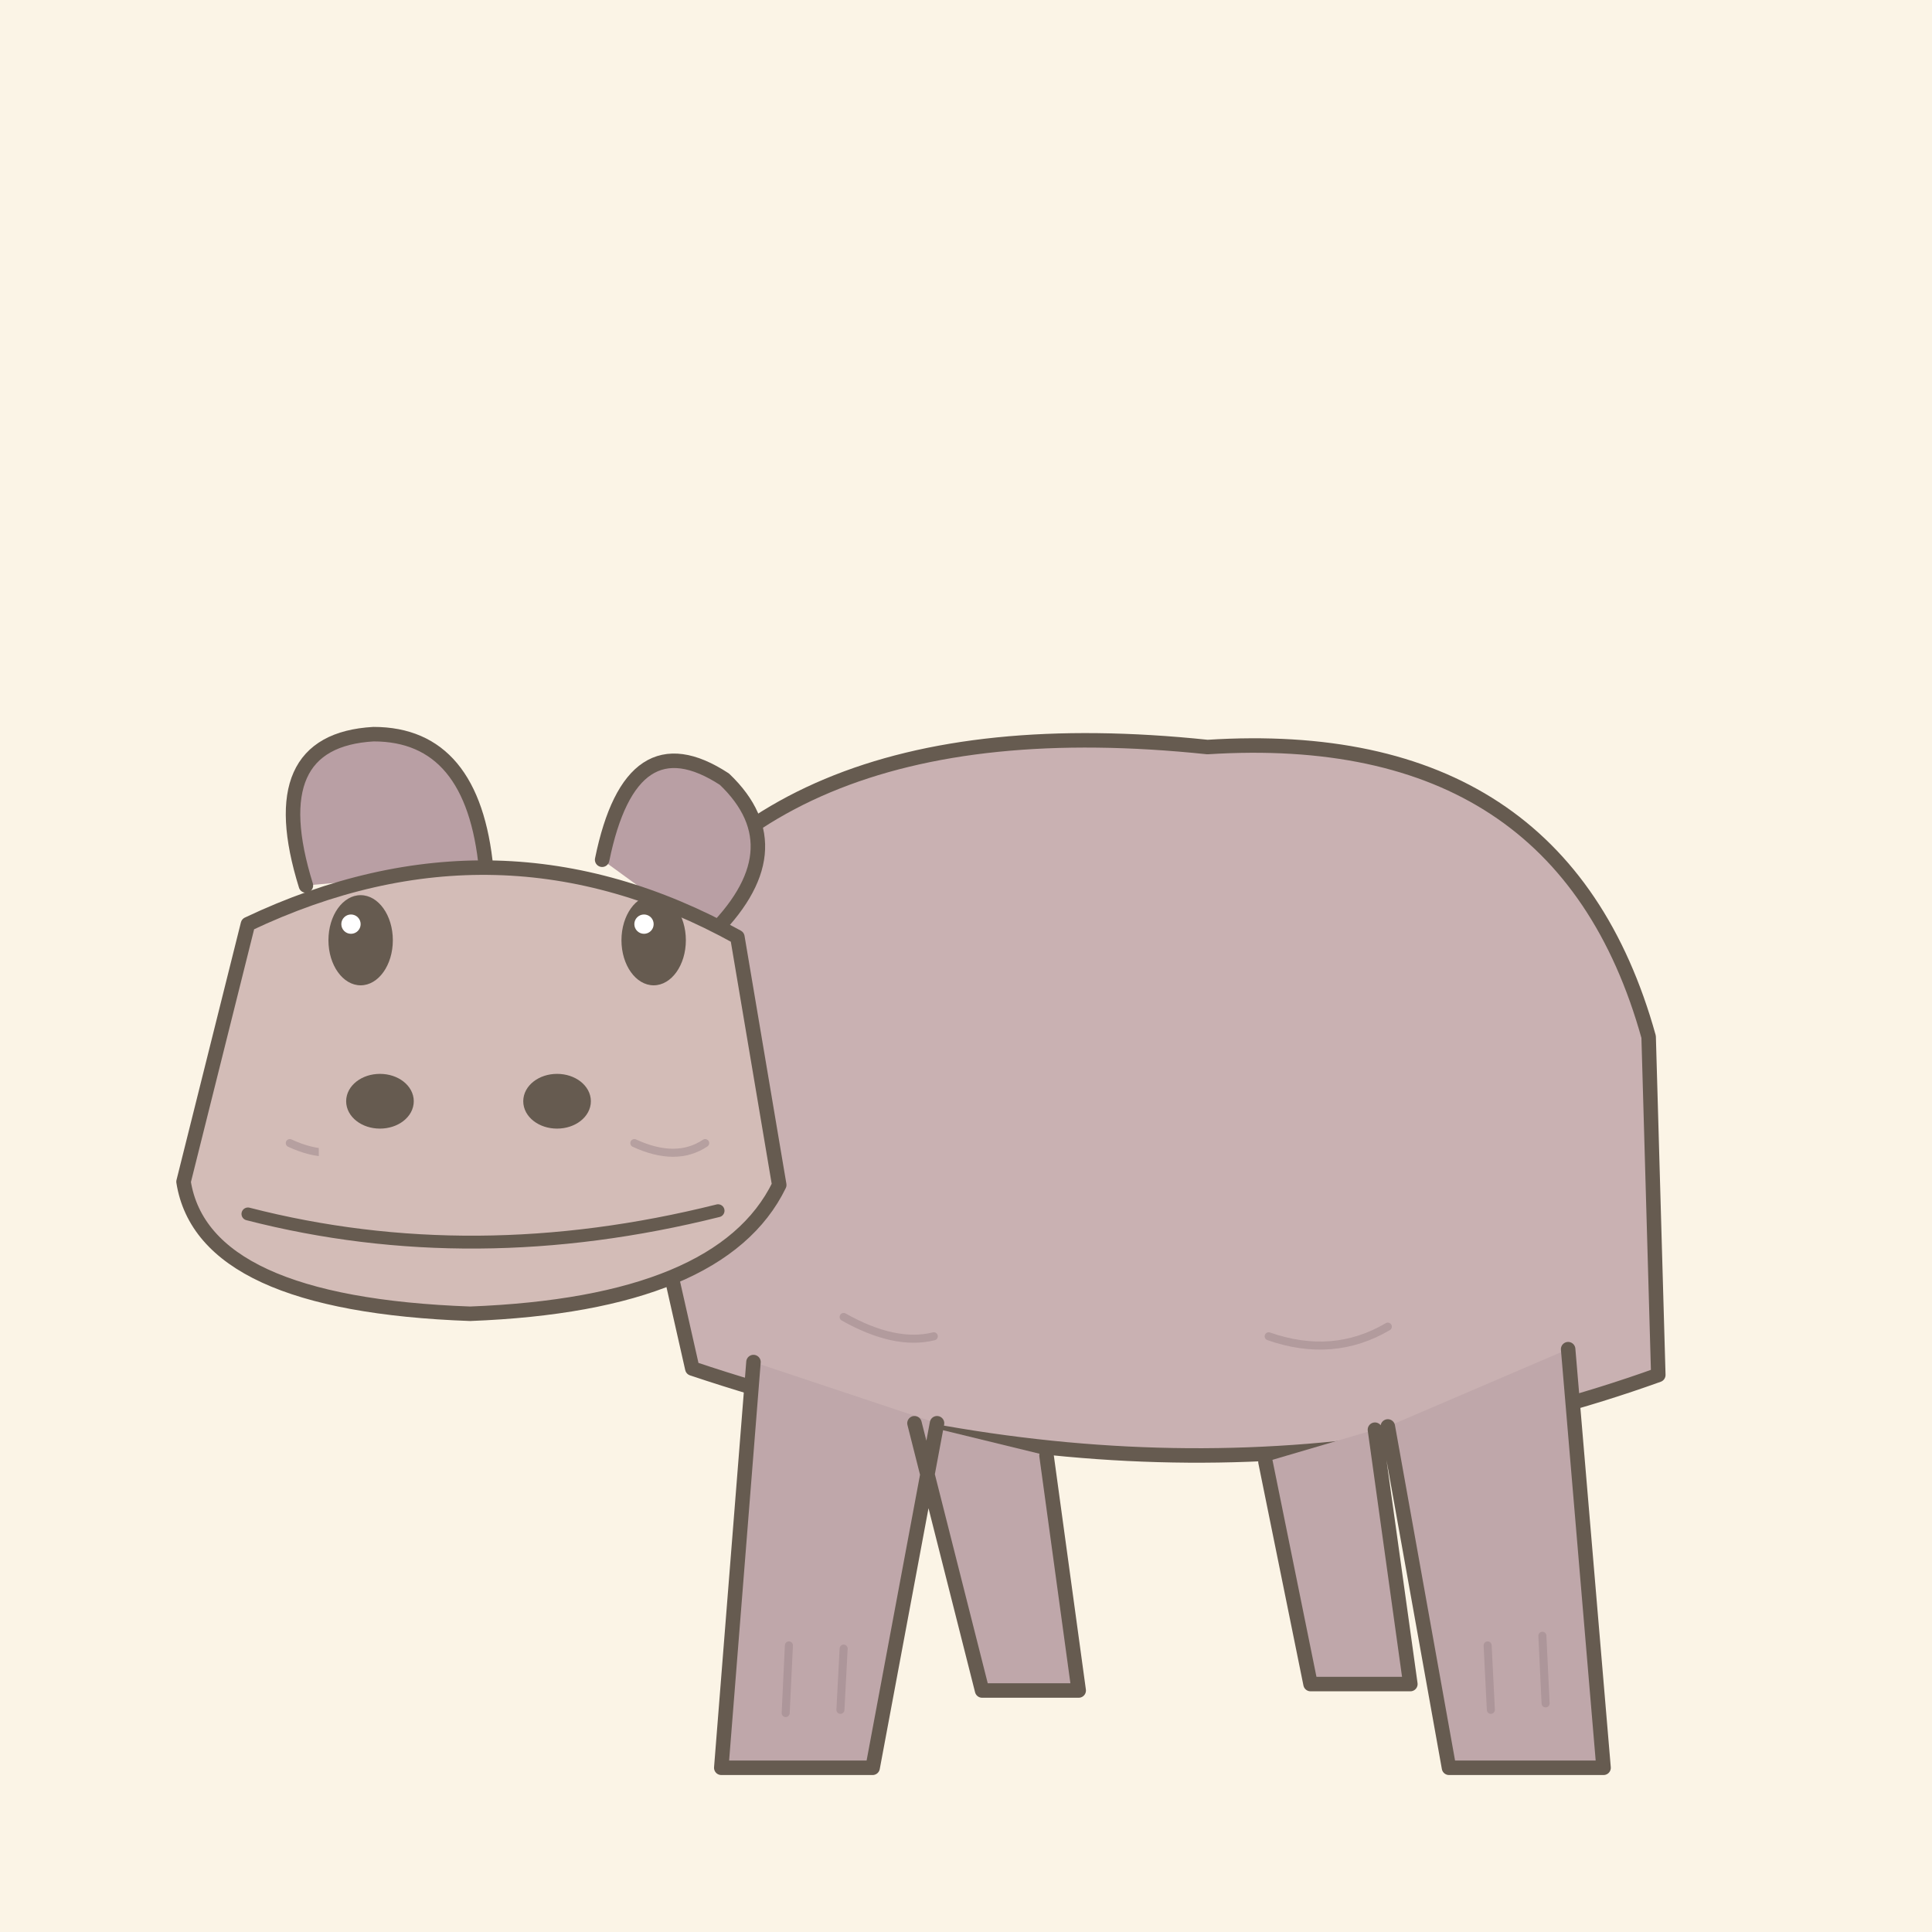
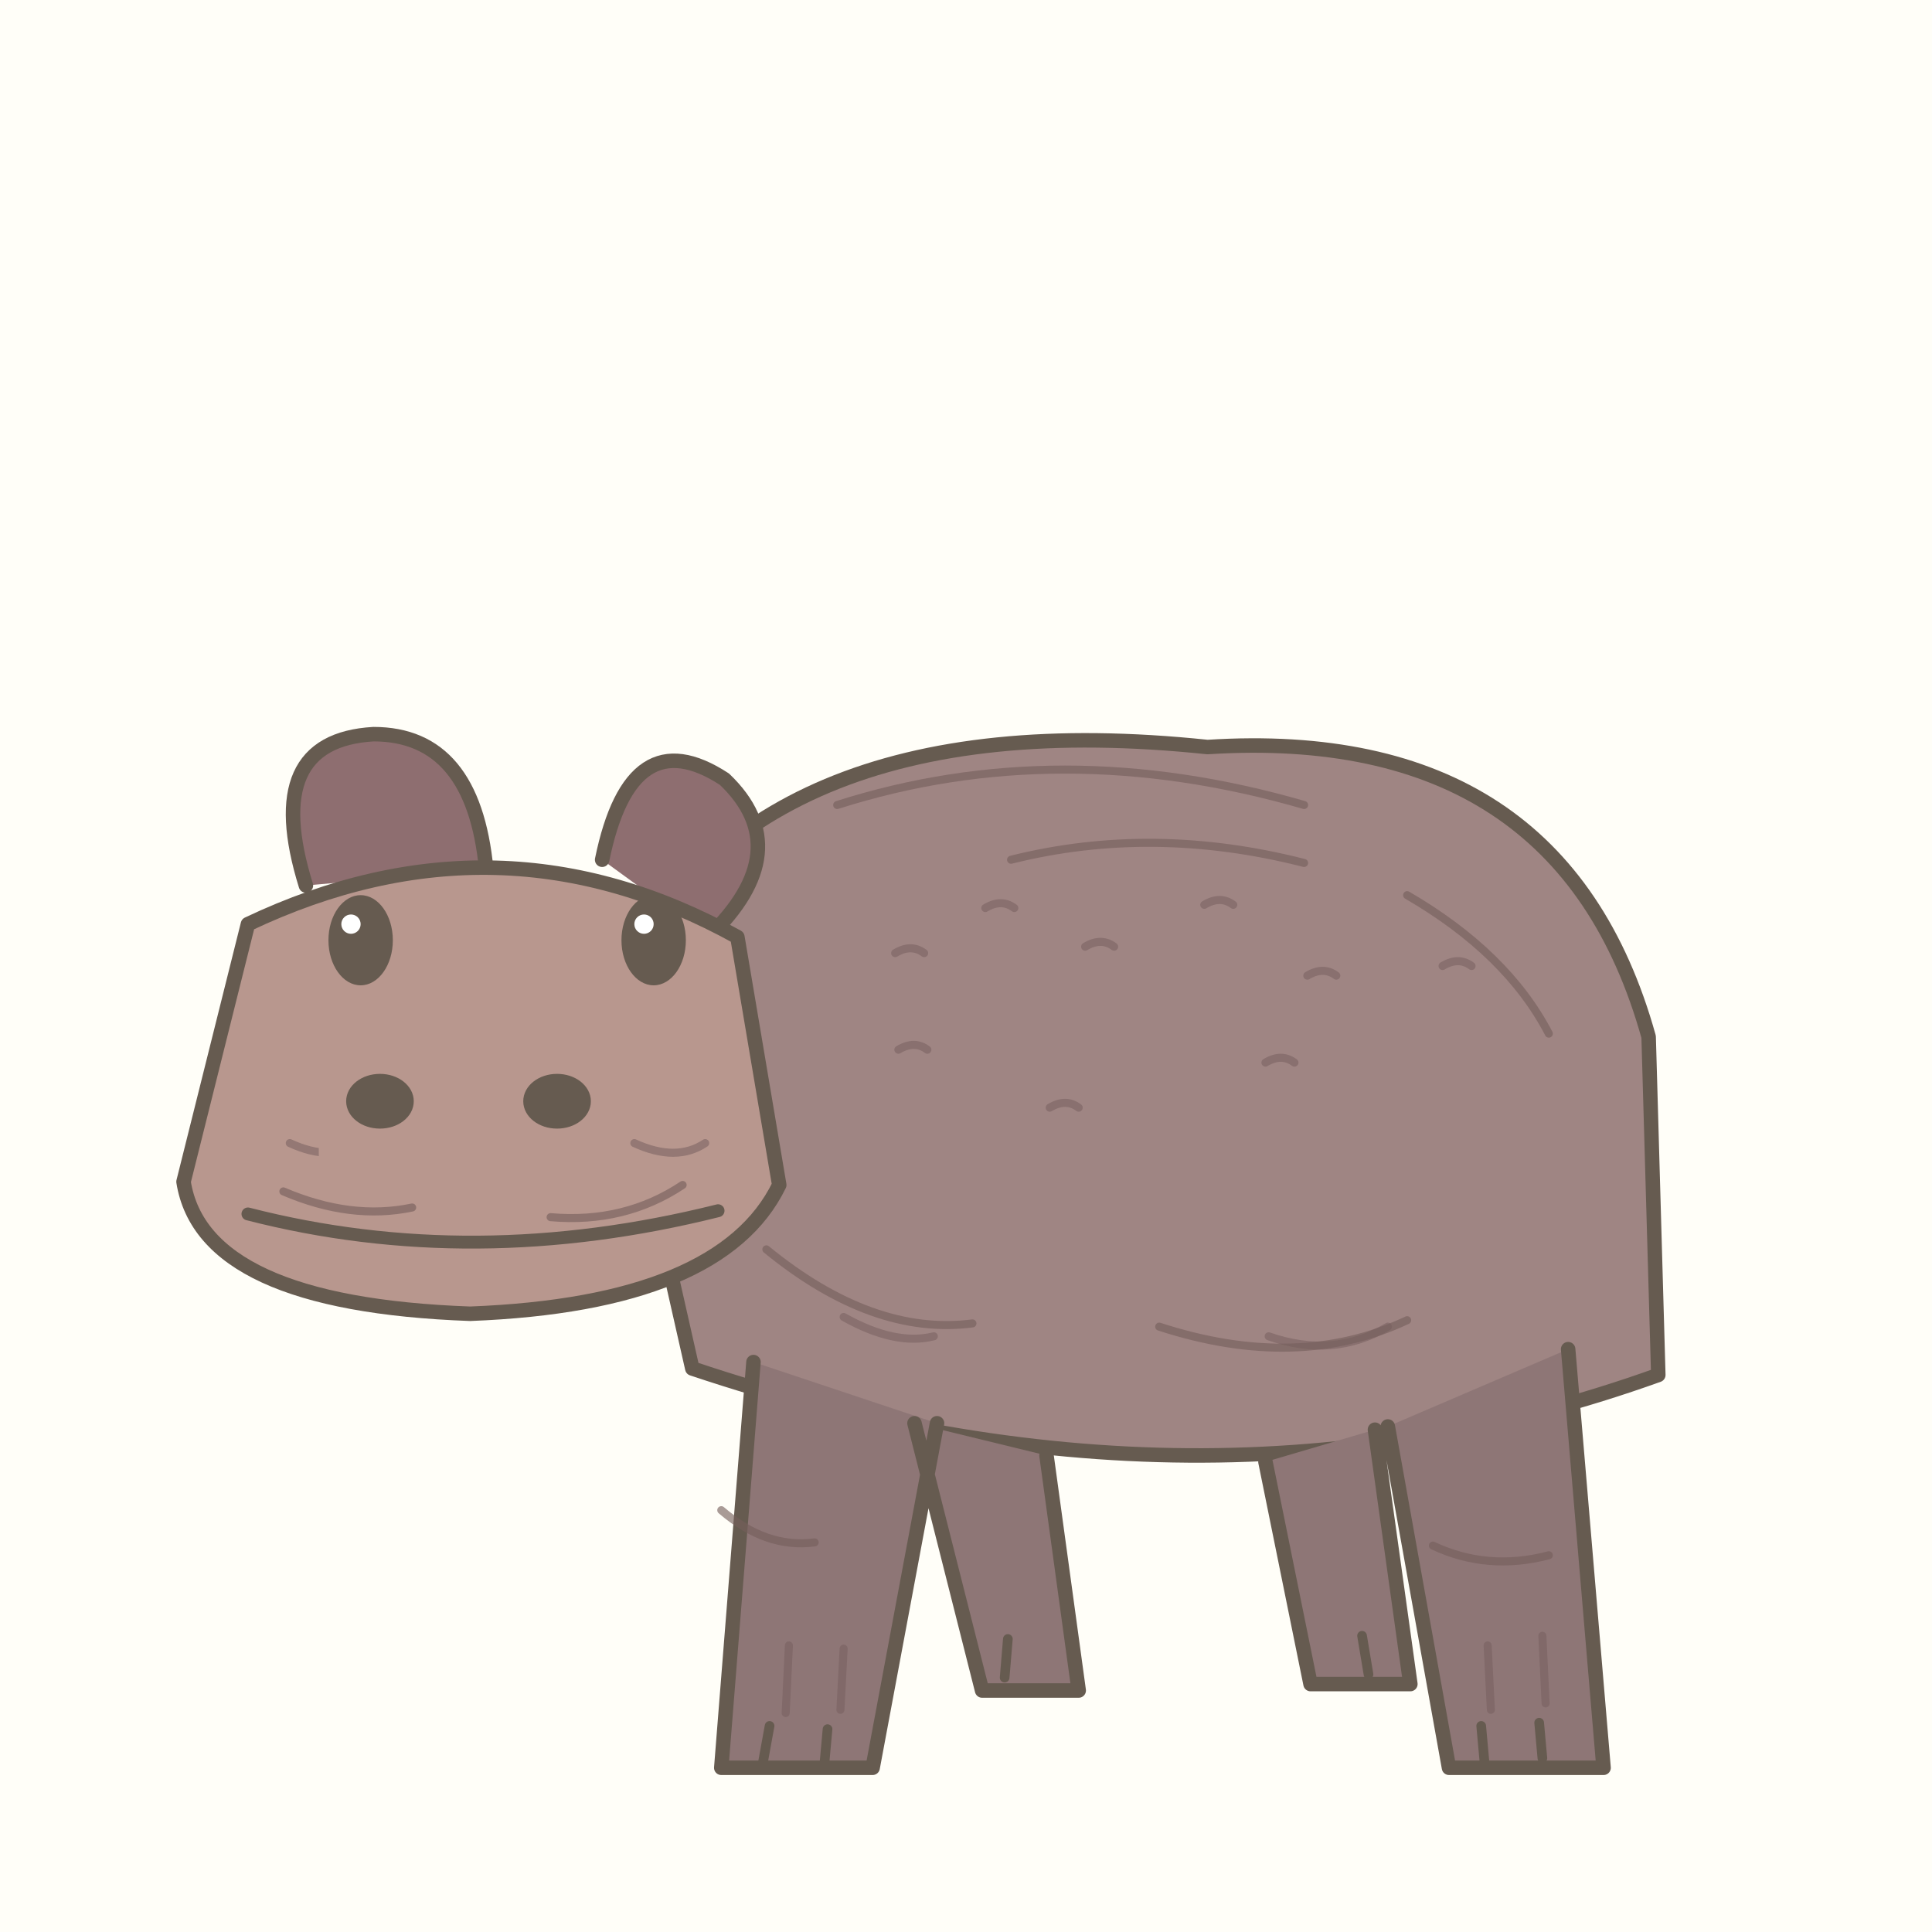
<svg xmlns="http://www.w3.org/2000/svg" width="600" height="600" viewBox="0 0 600 600" data-full-animal="hippo-tail" data-illustration="incomplete">
-   <rect width="600" height="600" fill="#fbf4e6" />
-   <rect width="600" height="600" rx="0" fill="#fbf4e6" />
+   <rect width="600" height="600" fill="#fffef8" />
+   <rect width="600" height="600" rx="0" fill="#fffef8" />
  <defs>
    <mask id="detail-mask">
      <rect width="600" height="600" fill="white" />
      <rect x="99" y="325" width="40" height="35" fill="black" />
      <rect x="154" y="325" width="40" height="35" fill="black" />
    </mask>
  </defs>
-   <path d="M189 310Q232 217 375 232Q485 225 512 322L515 427Q373 478 215 425Z" fill="#c9b1b2" stroke="#665b50" stroke-width="4.5" stroke-linecap="round" stroke-linejoin="round" />
-   <path d="M234 423L224 549L271 549L291 442M431 443L450 549L498 549L487 419M284 442L305 525L335 525L325 452M393 454L407 523L438 523L427 444" fill="#bfa7aa" stroke="#665b50" stroke-width="4.5" stroke-linecap="round" stroke-linejoin="round" />
-   <path d="M95 275Q81 230 116 228Q147 228 151 270M187 267Q196 223 225 242Q248 264 220 291" fill="#b99fa4" stroke="#665b50" stroke-width="4.5" stroke-linecap="round" stroke-linejoin="round" />
-   <path d="M77 287Q155 250 229 291L242 368Q224 405 146 408Q63 405 57 367Z" fill="#d3bcb7" stroke="#665b50" stroke-width="4.5" stroke-linecap="round" stroke-linejoin="round" />
+   <path d="M189 310Q232 217 375 232Q485 225 512 322L515 427Q373 478 215 425Z" fill="#9f8583" stroke="#665b50" stroke-width="4.5" stroke-linecap="round" stroke-linejoin="round" />
+   <path d="M234 423L224 549L271 549L291 442M431 443L450 549L498 549L487 419M284 442L305 525L335 525L325 452M393 454L407 523L438 523L427 444" fill="#8e7676" stroke="#665b50" stroke-width="4.5" stroke-linecap="round" stroke-linejoin="round" />
+   <path d="M95 275Q81 230 116 228Q147 228 151 270M187 267Q196 223 225 242Q248 264 220 291" fill="#8e6e70" stroke="#665b50" stroke-width="4.5" stroke-linecap="round" stroke-linejoin="round" />
+   <path d="M77 287Q155 250 229 291L242 368Q224 405 146 408Q63 405 57 367Z" fill="#b8978e" stroke="#665b50" stroke-width="4.5" stroke-linecap="round" stroke-linejoin="round" />
  <ellipse cx="112" cy="292" rx="10" ry="14" fill="#665b50" />
  <circle cx="109" cy="287" r="3" fill="white" />
  <ellipse cx="203" cy="292" rx="10" ry="14" fill="#665b50" />
  <circle cx="200" cy="287" r="3" fill="white" />
  <path d="M77 377Q147 395 223 376" fill="none" stroke="#665b50" stroke-width="4" stroke-linecap="round" stroke-linejoin="round" />
  <path d="M109 342a9 7 0 1 0 18 0a9 7 0 1 0 -18 0M164 342a9 7 0 1 0 18 0a9 7 0 1 0 -18 0" fill="#665b50" stroke="#665b50" stroke-width="3" stroke-linecap="round" stroke-linejoin="round" />
  <g mask="url(#detail-mask)" data-coat-details="hippo">
-     <path d="M262 409q16 9 28 6M394 415q20 7 37 -3M245 511l-1 21M262 512l-1 19M462 511l1 20M479 508l1 21M90 355q13 6 22 0M197 355q13 6 22 0" fill="none" stroke="#9f888c" stroke-width="2.5" stroke-linecap="round" opacity=".55" />
+     <path d="M262 409q16 9 28 6M394 415q20 7 37 -3M245 511l-1 21M262 512l-1 19M462 511l1 20M479 508l1 21M90 355q13 6 22 0M197 355q13 6 22 0" fill="none" stroke="#765e5e" stroke-width="2.5" stroke-linecap="round" opacity=".55" />
+     <path d="M260 250Q329 228 405 250M314 267q44-11 91 1M437 278q31 18 44 43M238 388q33 27 64 23M360 412q43 14 77-2M224 469q14 12 29 10M445 480q17 8 36 3M88 370q21 9 40 5M171 378q23 2 41-10" fill="none" stroke="#755d5b" stroke-width="2.5" stroke-linecap="round" opacity=".62" />
+     <path d="M278 296q5-3 9 0M306 282q5-3 9 0M337 294q5-3 9 0M374 281q5-3 9 0M406 303q5-3 9 0M448 300q5-3 9 0M279 326q5-3 9 0M326 344q5-3 9 0M393 330q5-3 9 0" fill="none" stroke="#765e5e" stroke-width="2.5" stroke-linecap="round" opacity=".55" />
+     <path d="M239 536l-2 11M257 537l-1 11M460 536l1 11M478 535l1 11M313 509l-1 12M423 508l2 12" fill="none" stroke="#665b50" stroke-width="3" stroke-linecap="round" />
  </g>
</svg>
